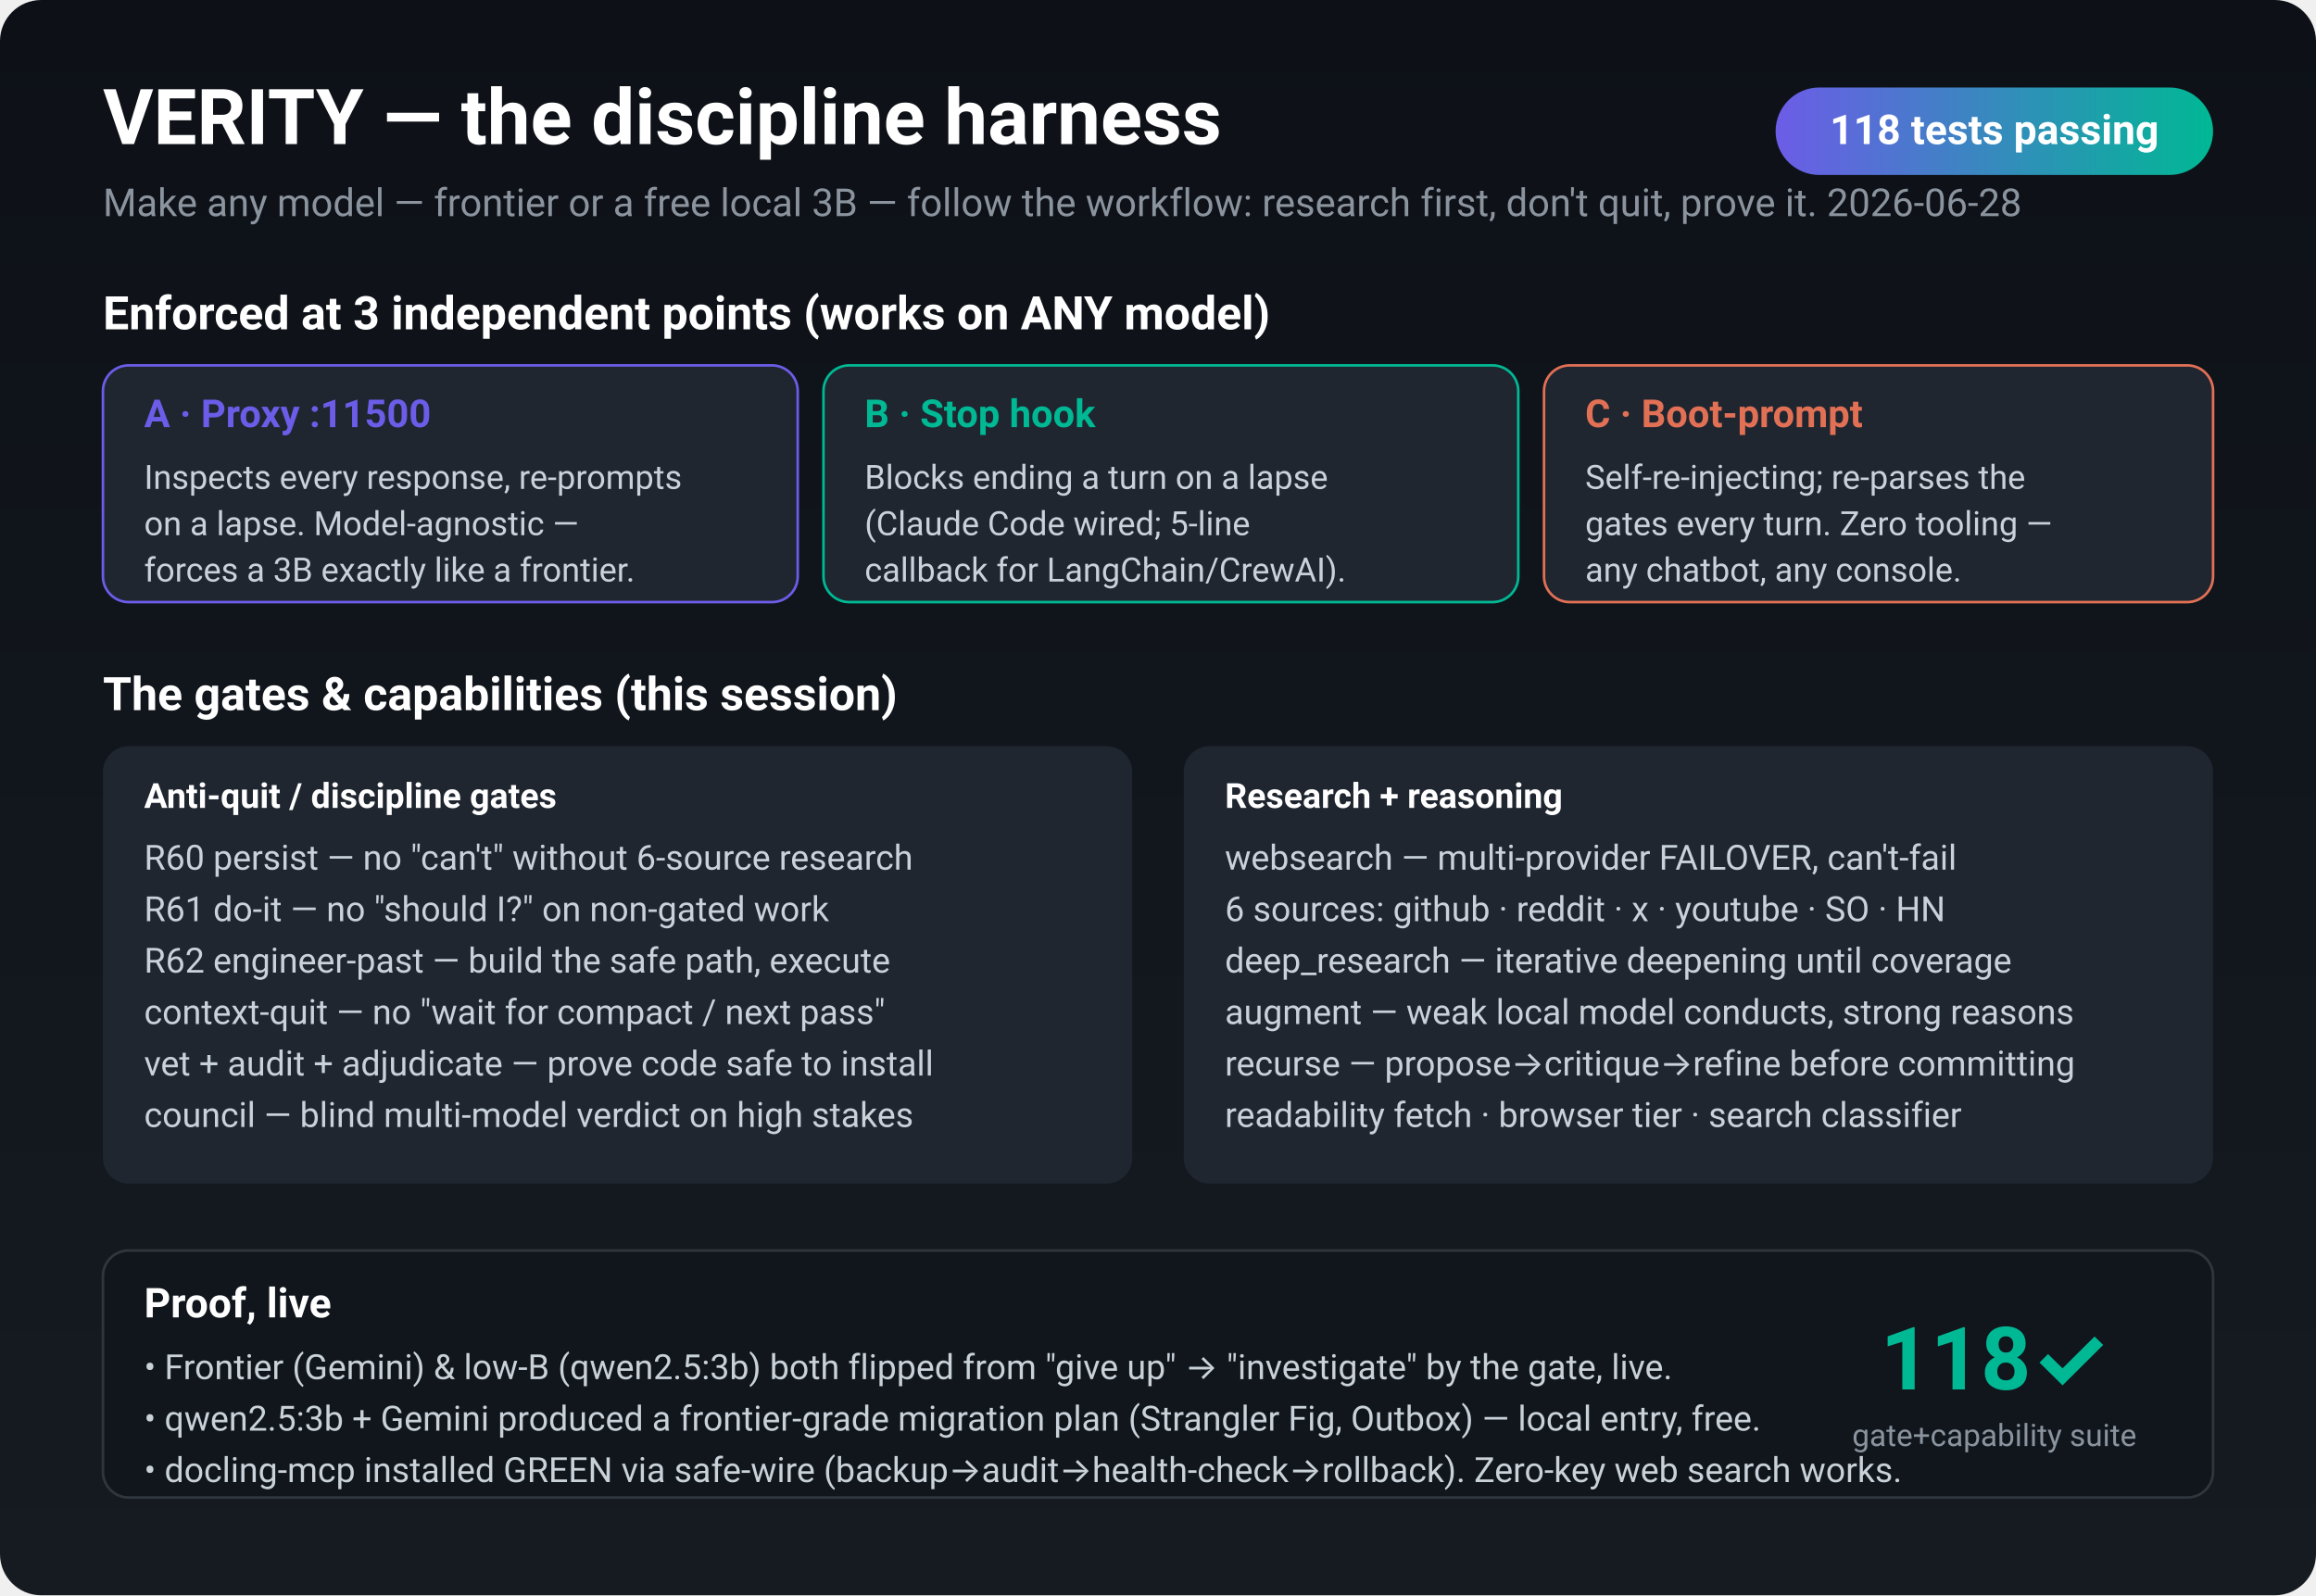
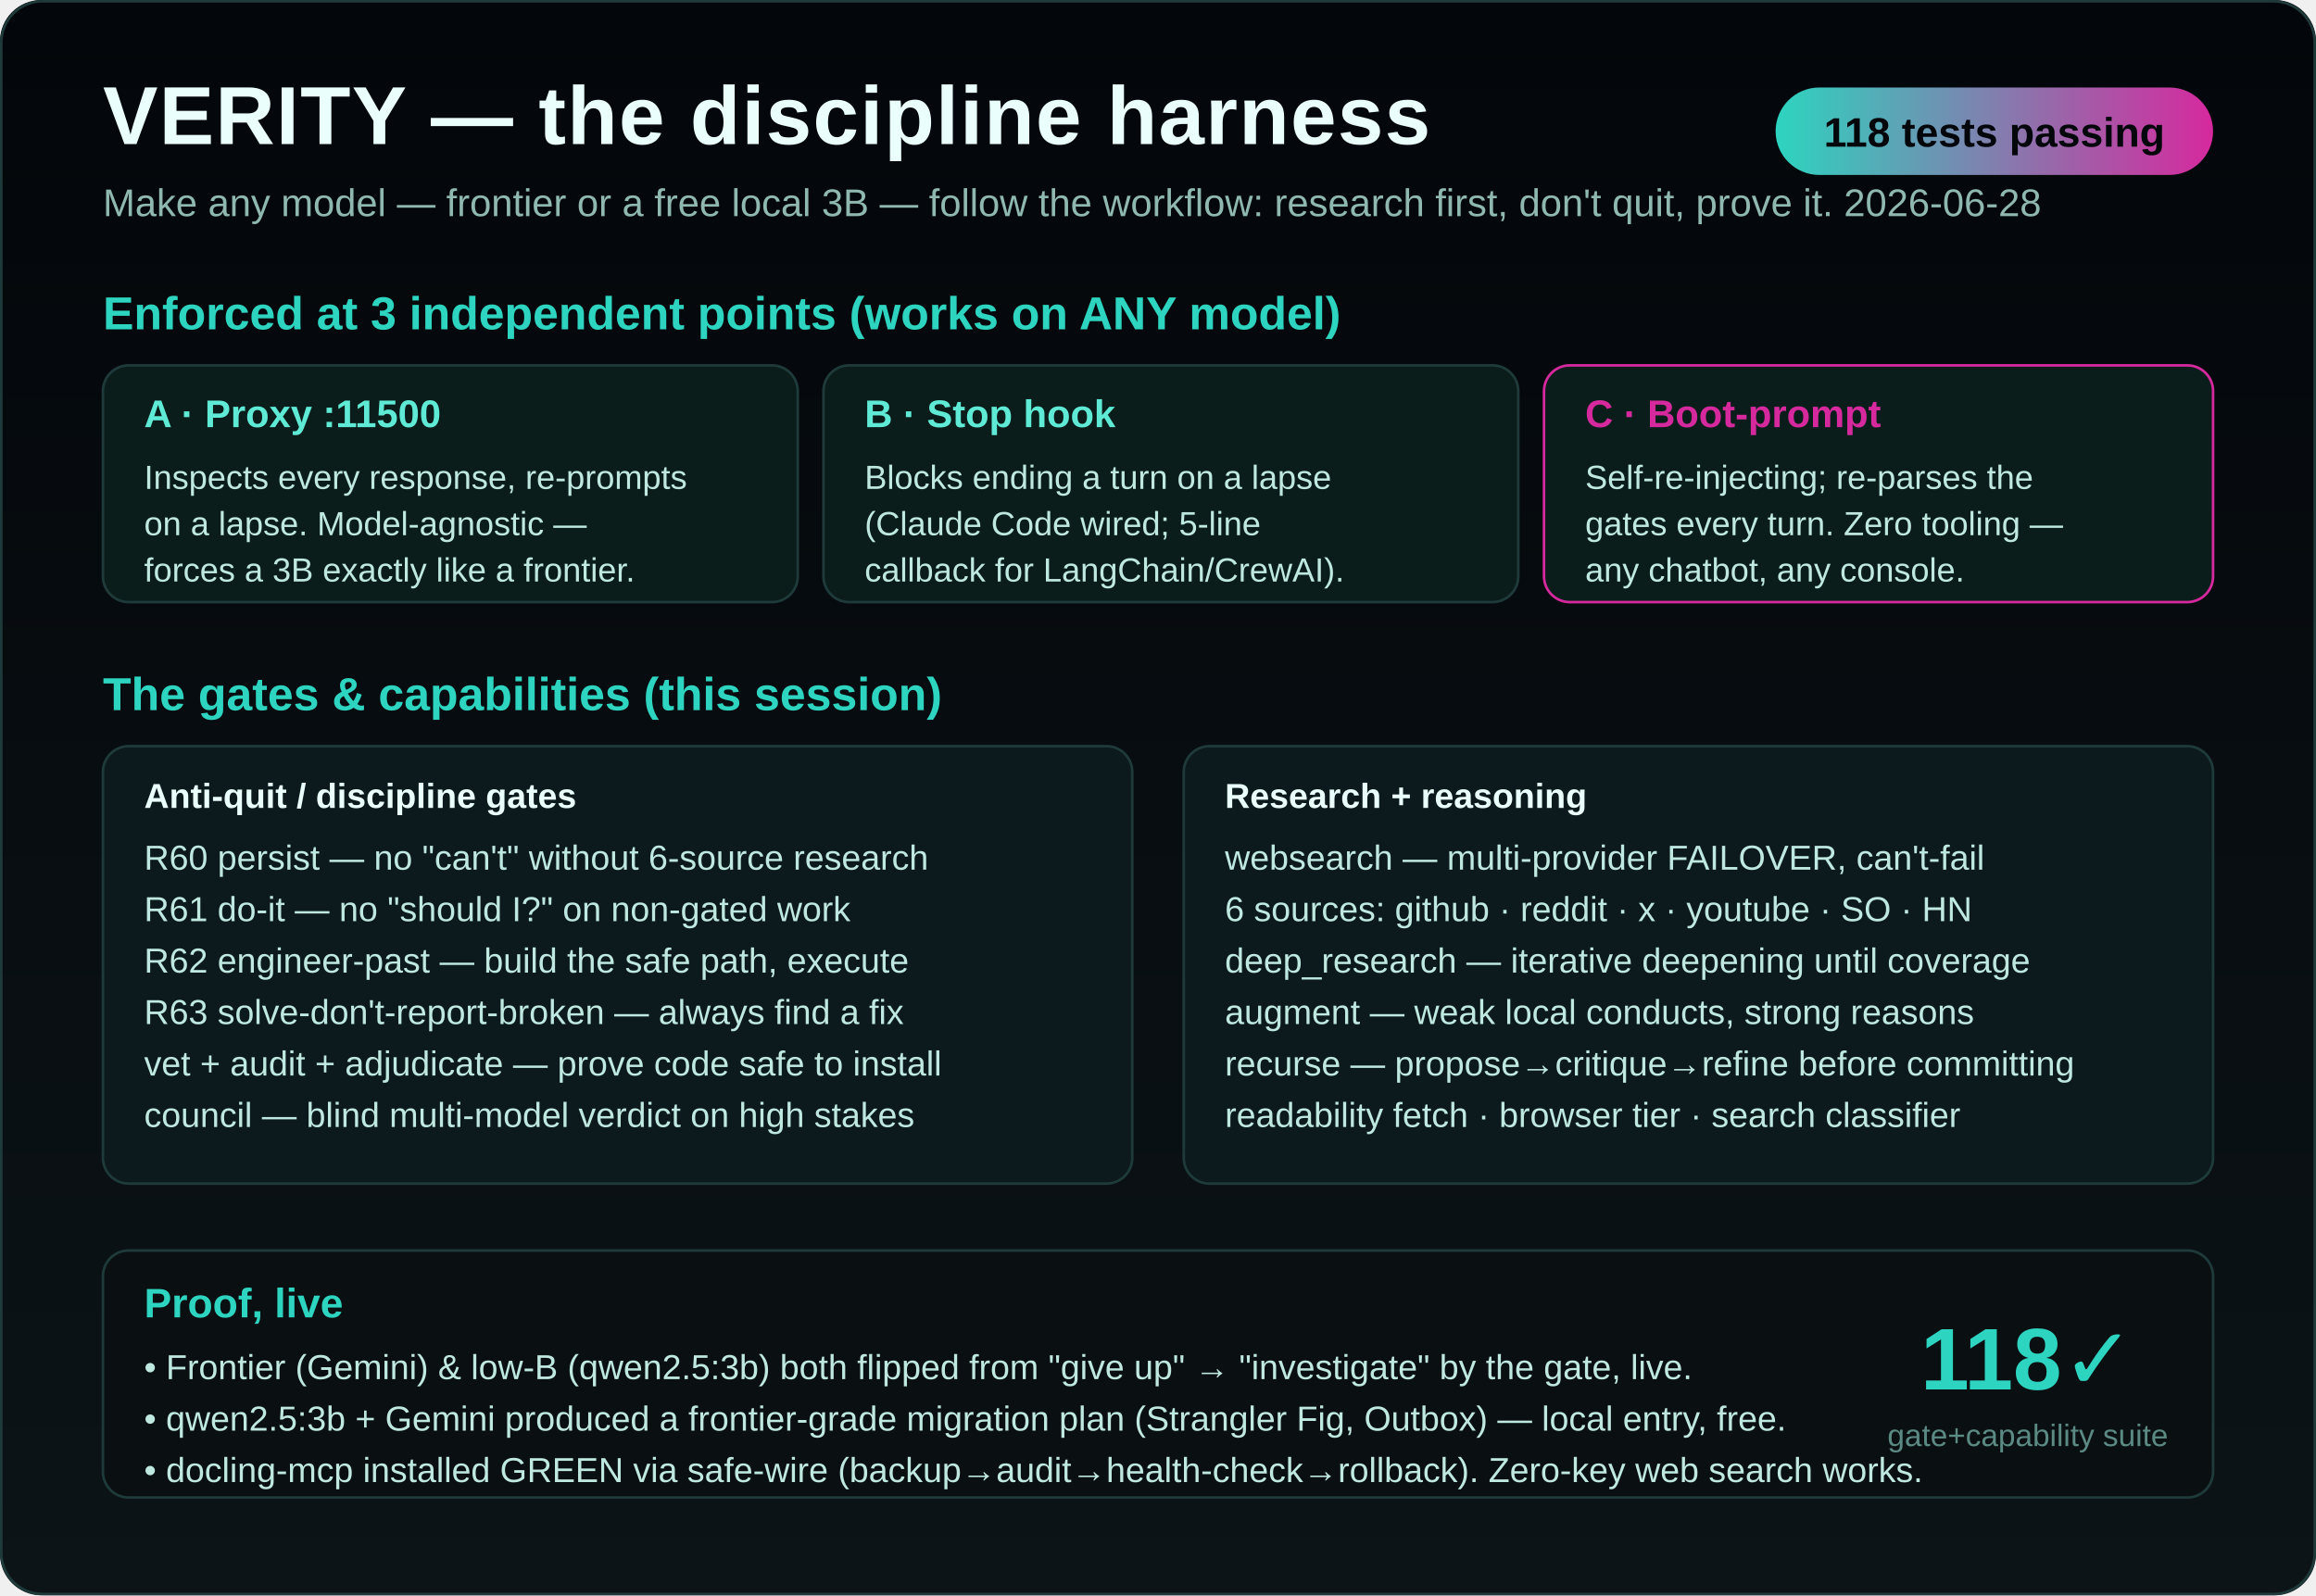
- <svg xmlns="http://www.w3.org/2000/svg" viewBox="0 0 900 620" font-family="-apple-system,Segoe UI,Roboto,sans-serif">
+ <svg xmlns="http://www.w3.org/2000/svg" viewBox="0 0 900 620" font-family="'Arial Narrow','Helvetica Neue',Arial,sans-serif">
  <defs>
    <linearGradient id="bg" x1="0" y1="0" x2="0" y2="1">
-       <stop offset="0" stop-color="#0d1117" />
-       <stop offset="1" stop-color="#161b22" />
+       <stop offset="0" stop-color="#03060a" />
+       <stop offset="1" stop-color="#0c1417" />
    </linearGradient>
    <linearGradient id="hl" x1="0" y1="0" x2="1" y2="0">
-       <stop offset="0" stop-color="#6C5CE7" />
-       <stop offset="1" stop-color="#00B894" />
+       <stop offset="0" stop-color="#2dd4bf" />
+       <stop offset="1" stop-color="#d6299e" />
    </linearGradient>
  </defs>
  <rect width="900" height="620" rx="16" fill="url(#bg)" />
-   <text x="40" y="56" fill="#fff" font-size="30" font-weight="700">VERITY — the discipline harness</text>
-   <text x="40" y="84" fill="#8b949e" font-size="15">Make any model — frontier or a free local 3B — follow the workflow: research first, don't quit, prove it. 2026-06-28</text>
+   <rect x="0.5" y="0.5" width="899" height="619" rx="16" fill="none" stroke="#1f3a3a" />
+   <text x="40" y="56" fill="#eafffb" font-size="32" font-weight="700" letter-spacing="0.5">VERITY — the discipline harness</text>
+   <text x="40" y="84" fill="#8fb8b1" font-size="15">Make any model — frontier or a free local 3B — follow the workflow: research first, don't quit, prove it. 2026-06-28</text>
  <rect x="690" y="34" width="170" height="34" rx="17" fill="url(#hl)" />
-   <text x="775" y="56" fill="#fff" font-size="16" font-weight="700" text-anchor="middle">118 tests passing</text>
-   <text x="40" y="128" fill="#fff" font-size="18" font-weight="700">Enforced at 3 independent points (works on ANY model)</text>
+   <text x="775" y="57" fill="#03060a" font-size="16" font-weight="700" text-anchor="middle">118 tests passing</text>
+   <text x="40" y="128" fill="#2dd4bf" font-size="18" font-weight="700">Enforced at 3 independent points (works on ANY model)</text>
  <g font-size="13">
-     <rect x="40" y="142" width="270" height="92" rx="10" fill="#1f2630" stroke="#6C5CE7" />
-     <text x="56" y="166" fill="#6C5CE7" font-size="15" font-weight="700">A · Proxy :11500</text>
-     <text x="56" y="190" fill="#c9d1d9">Inspects every response, re-prompts</text>
-     <text x="56" y="208" fill="#c9d1d9">on a lapse. Model-agnostic —</text>
-     <text x="56" y="226" fill="#c9d1d9">forces a 3B exactly like a frontier.</text>
-     <rect x="320" y="142" width="270" height="92" rx="10" fill="#1f2630" stroke="#00B894" />
-     <text x="336" y="166" fill="#00B894" font-size="15" font-weight="700">B · Stop hook</text>
-     <text x="336" y="190" fill="#c9d1d9">Blocks ending a turn on a lapse</text>
-     <text x="336" y="208" fill="#c9d1d9">(Claude Code wired; 5-line</text>
-     <text x="336" y="226" fill="#c9d1d9">callback for LangChain/CrewAI).</text>
-     <rect x="600" y="142" width="260" height="92" rx="10" fill="#1f2630" stroke="#E17055" />
-     <text x="616" y="166" fill="#E17055" font-size="15" font-weight="700">C · Boot-prompt</text>
-     <text x="616" y="190" fill="#c9d1d9">Self-re-injecting; re-parses the</text>
-     <text x="616" y="208" fill="#c9d1d9">gates every turn. Zero tooling —</text>
-     <text x="616" y="226" fill="#c9d1d9">any chatbot, any console.</text>
+     <rect x="40" y="142" width="270" height="92" rx="10" fill="#0a1d1b" stroke="#1f3a3a" />
+     <text x="56" y="166" fill="#5eead4" font-size="15" font-weight="700">A · Proxy :11500</text>
+     <text x="56" y="190" fill="#bfe9e0">Inspects every response, re-prompts</text>
+     <text x="56" y="208" fill="#bfe9e0">on a lapse. Model-agnostic —</text>
+     <text x="56" y="226" fill="#bfe9e0">forces a 3B exactly like a frontier.</text>
+     <rect x="320" y="142" width="270" height="92" rx="10" fill="#0a1d1b" stroke="#1f3a3a" />
+     <text x="336" y="166" fill="#5eead4" font-size="15" font-weight="700">B · Stop hook</text>
+     <text x="336" y="190" fill="#bfe9e0">Blocks ending a turn on a lapse</text>
+     <text x="336" y="208" fill="#bfe9e0">(Claude Code wired; 5-line</text>
+     <text x="336" y="226" fill="#bfe9e0">callback for LangChain/CrewAI).</text>
+     <rect x="600" y="142" width="260" height="92" rx="10" fill="#0a1d1b" stroke="#d6299e" />
+     <text x="616" y="166" fill="#d6299e" font-size="15" font-weight="700">C · Boot-prompt</text>
+     <text x="616" y="190" fill="#bfe9e0">Self-re-injecting; re-parses the</text>
+     <text x="616" y="208" fill="#bfe9e0">gates every turn. Zero tooling —</text>
+     <text x="616" y="226" fill="#bfe9e0">any chatbot, any console.</text>
  </g>
-   <text x="40" y="276" fill="#fff" font-size="18" font-weight="700">The gates &amp; capabilities (this session)</text>
+   <text x="40" y="276" fill="#2dd4bf" font-size="18" font-weight="700">The gates &amp; capabilities (this session)</text>
  <g font-size="13.5">
-     <rect x="40" y="290" width="400" height="170" rx="10" fill="#1f2630" />
-     <text x="56" y="314" fill="#fff" font-weight="700">Anti-quit / discipline gates</text>
-     <text x="56" y="338" fill="#c9d1d9">R60 persist — no "can't" without 6-source research</text>
-     <text x="56" y="358" fill="#c9d1d9">R61 do-it — no "should I?" on non-gated work</text>
-     <text x="56" y="378" fill="#c9d1d9">R62 engineer-past — build the safe path, execute</text>
-     <text x="56" y="398" fill="#c9d1d9">context-quit — no "wait for compact / next pass"</text>
-     <text x="56" y="418" fill="#c9d1d9">vet + audit + adjudicate — prove code safe to install</text>
-     <text x="56" y="438" fill="#c9d1d9">council — blind multi-model verdict on high stakes</text>
-     <rect x="460" y="290" width="400" height="170" rx="10" fill="#1f2630" />
-     <text x="476" y="314" fill="#fff" font-weight="700">Research + reasoning</text>
-     <text x="476" y="338" fill="#c9d1d9">websearch — multi-provider FAILOVER, can't-fail</text>
-     <text x="476" y="358" fill="#c9d1d9">6 sources: github · reddit · x · youtube · SO · HN</text>
-     <text x="476" y="378" fill="#c9d1d9">deep_research — iterative deepening until coverage</text>
-     <text x="476" y="398" fill="#c9d1d9">augment — weak local model conducts, strong reasons</text>
-     <text x="476" y="418" fill="#c9d1d9">recurse — propose→critique→refine before committing</text>
-     <text x="476" y="438" fill="#c9d1d9">readability fetch · browser tier · search classifier</text>
+     <rect x="40" y="290" width="400" height="170" rx="10" fill="#0c1a1d" stroke="#1f3a3a" />
+     <text x="56" y="314" fill="#eafffb" font-weight="700">Anti-quit / discipline gates</text>
+     <text x="56" y="338" fill="#bfe9e0">R60 persist — no "can't" without 6-source research</text>
+     <text x="56" y="358" fill="#bfe9e0">R61 do-it — no "should I?" on non-gated work</text>
+     <text x="56" y="378" fill="#bfe9e0">R62 engineer-past — build the safe path, execute</text>
+     <text x="56" y="398" fill="#bfe9e0">R63 solve-don't-report-broken — always find a fix</text>
+     <text x="56" y="418" fill="#bfe9e0">vet + audit + adjudicate — prove code safe to install</text>
+     <text x="56" y="438" fill="#bfe9e0">council — blind multi-model verdict on high stakes</text>
+     <rect x="460" y="290" width="400" height="170" rx="10" fill="#0c1a1d" stroke="#1f3a3a" />
+     <text x="476" y="314" fill="#eafffb" font-weight="700">Research + reasoning</text>
+     <text x="476" y="338" fill="#bfe9e0">websearch — multi-provider FAILOVER, can't-fail</text>
+     <text x="476" y="358" fill="#bfe9e0">6 sources: github · reddit · x · youtube · SO · HN</text>
+     <text x="476" y="378" fill="#bfe9e0">deep_research — iterative deepening until coverage</text>
+     <text x="476" y="398" fill="#bfe9e0">augment — weak local conducts, strong reasons</text>
+     <text x="476" y="418" fill="#bfe9e0">recurse — propose→critique→refine before committing</text>
+     <text x="476" y="438" fill="#bfe9e0">readability fetch · browser tier · search classifier</text>
  </g>
-   <rect x="40" y="486" width="820" height="96" rx="10" fill="#11161d" stroke="#30363d" />
-   <text x="56" y="512" fill="#fff" font-size="16" font-weight="700">Proof, live</text>
-   <text x="56" y="536" fill="#c9d1d9" font-size="13.5">• Frontier (Gemini) &amp; low-B (qwen2.5:3b) both flipped from "give up" → "investigate" by the gate, live.</text>
-   <text x="56" y="556" fill="#c9d1d9" font-size="13.5">• qwen2.5:3b + Gemini produced a frontier-grade migration plan (Strangler Fig, Outbox) — local entry, free.</text>
-   <text x="56" y="576" fill="#c9d1d9" font-size="13.5">• docling-mcp installed GREEN via safe-wire (backup→audit→health-check→rollback). Zero-key web search works.</text>
-   <text x="775" y="540" fill="#00B894" font-size="34" font-weight="700" text-anchor="middle">118✓</text>
-   <text x="775" y="562" fill="#8b949e" font-size="12" text-anchor="middle">gate+capability suite</text>
+   <rect x="40" y="486" width="820" height="96" rx="10" fill="#0a0f12" stroke="#1f3a3a" />
+   <text x="56" y="512" fill="#2dd4bf" font-size="16" font-weight="700">Proof, live</text>
+   <text x="56" y="536" fill="#bfe9e0" font-size="13.5">• Frontier (Gemini) &amp; low-B (qwen2.5:3b) both flipped from "give up" → "investigate" by the gate, live.</text>
+   <text x="56" y="556" fill="#bfe9e0" font-size="13.5">• qwen2.5:3b + Gemini produced a frontier-grade migration plan (Strangler Fig, Outbox) — local entry, free.</text>
+   <text x="56" y="576" fill="#bfe9e0" font-size="13.5">• docling-mcp installed GREEN via safe-wire (backup→audit→health-check→rollback). Zero-key web search works.</text>
+   <text x="788" y="540" fill="#2dd4bf" font-size="34" font-weight="700" text-anchor="middle">118✓</text>
+   <text x="788" y="562" fill="#5b8a84" font-size="12" text-anchor="middle">gate+capability suite</text>
</svg>
